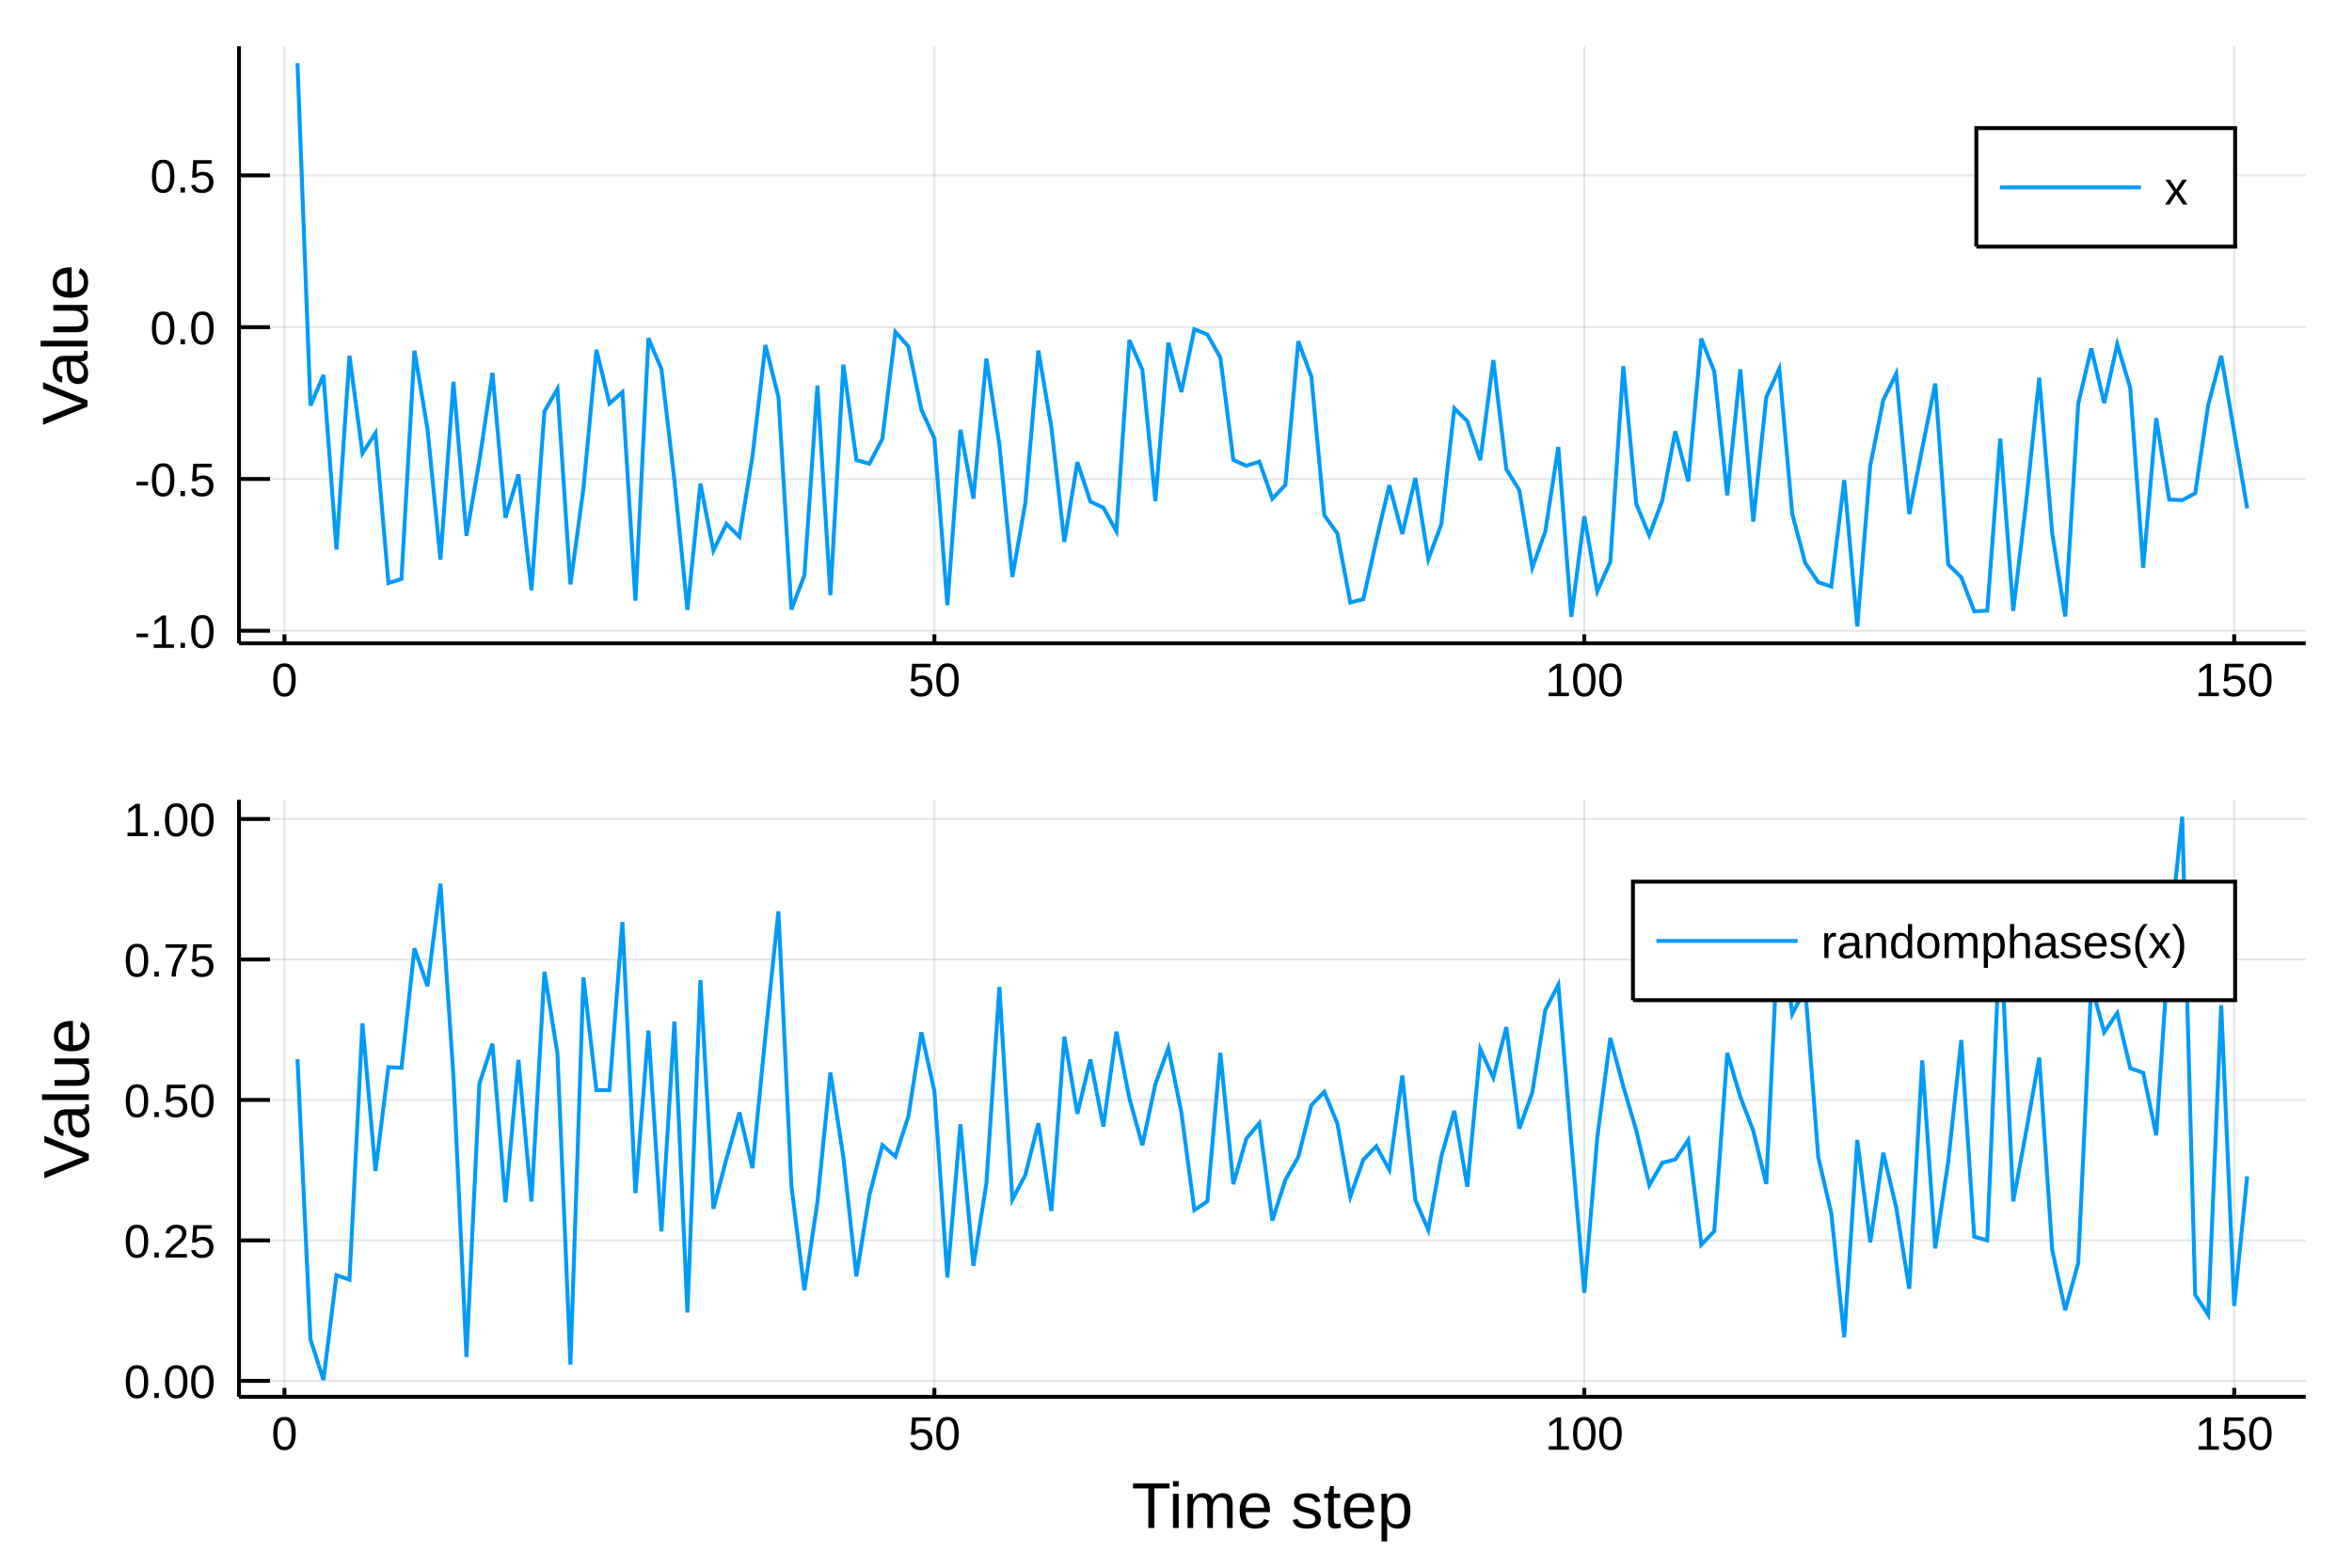
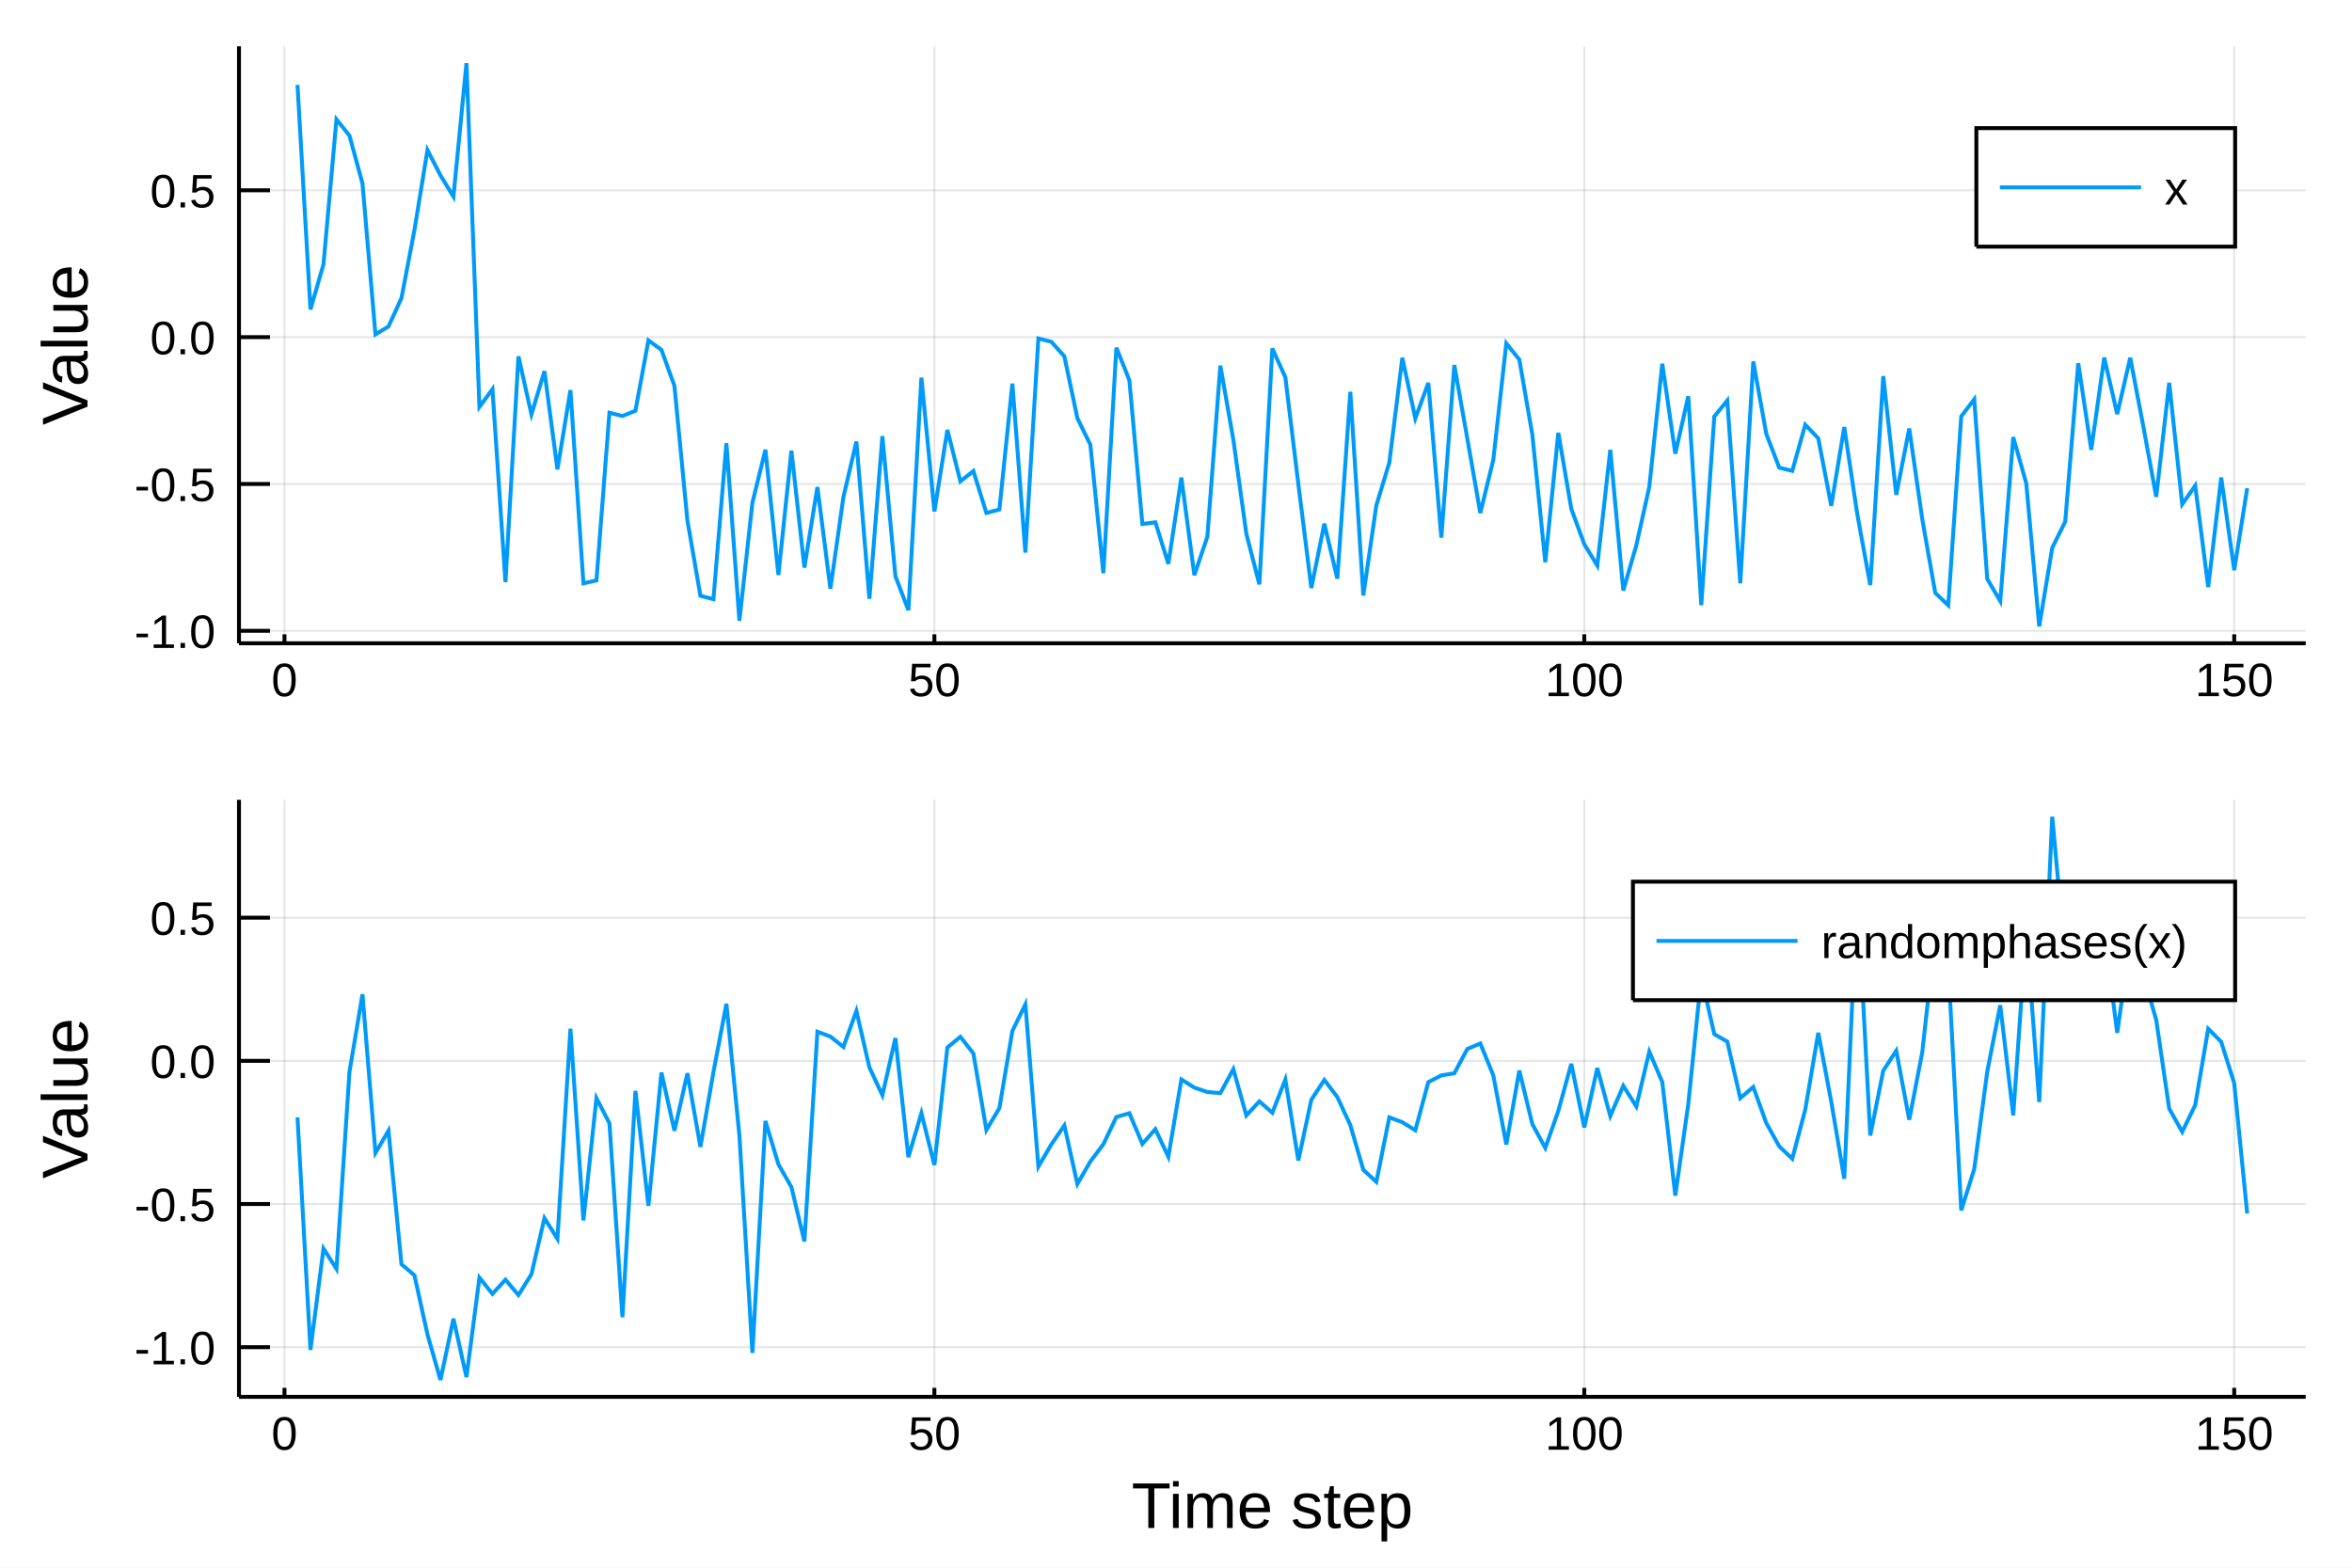
<svg xmlns="http://www.w3.org/2000/svg" width="600" height="400" viewBox="0 0 2400 1600">
  <defs>
-     <clipPath id="clip2800">
+     <clipPath id="clip4400">
      <rect x="0" y="0" width="2400" height="1600" />
    </clipPath>
  </defs>
-   <path clip-path="url(#clip2800)" d=" M0 1600 L2400 1600 L2400 0 L0 0  Z   " fill="#ffffff" fill-rule="evenodd" fill-opacity="1" />
+   <path clip-path="url(#clip4400)" d=" M0 1600 L2400 1600 L2400 0 L0 0  Z   " fill="#ffffff" fill-rule="evenodd" fill-opacity="1" />
  <defs>
-     <clipPath id="clip2801">
+     <clipPath id="clip4401">
      <rect x="480" y="0" width="1681" height="1600" />
    </clipPath>
  </defs>
-   <path clip-path="url(#clip2800)" d=" M243.864 656.547 L2352.76 656.547 L2352.76 47.244 L243.864 47.244  Z   " fill="#ffffff" fill-rule="evenodd" fill-opacity="1" />
+   <path clip-path="url(#clip4400)" d=" M243.864 656.547 L2352.76 656.547 L2352.76 47.244 L243.864 47.244  Z   " fill="#ffffff" fill-rule="evenodd" fill-opacity="1" />
  <defs>
-     <clipPath id="clip2802">
+     <clipPath id="clip4402">
      <rect x="243" y="47" width="2110" height="610" />
    </clipPath>
  </defs>
-   <polyline clip-path="url(#clip2802)" style="stroke:#000000; stroke-width:2; stroke-opacity:0.1; fill:none" points="   290.286,656.547 290.286,47.244    " />
-   <polyline clip-path="url(#clip2802)" style="stroke:#000000; stroke-width:2; stroke-opacity:0.1; fill:none" points="   953.46,656.547 953.46,47.244    " />
-   <polyline clip-path="url(#clip2802)" style="stroke:#000000; stroke-width:2; stroke-opacity:0.1; fill:none" points="   1616.63,656.547 1616.63,47.244    " />
-   <polyline clip-path="url(#clip2802)" style="stroke:#000000; stroke-width:2; stroke-opacity:0.1; fill:none" points="   2279.81,656.547 2279.81,47.244    " />
-   <polyline clip-path="url(#clip2802)" style="stroke:#000000; stroke-width:2; stroke-opacity:0.1; fill:none" points="   243.864,643.757 2352.76,643.757    " />
-   <polyline clip-path="url(#clip2802)" style="stroke:#000000; stroke-width:2; stroke-opacity:0.1; fill:none" points="   243.864,488.837 2352.76,488.837    " />
-   <polyline clip-path="url(#clip2802)" style="stroke:#000000; stroke-width:2; stroke-opacity:0.1; fill:none" points="   243.864,333.916 2352.76,333.916    " />
-   <polyline clip-path="url(#clip2802)" style="stroke:#000000; stroke-width:2; stroke-opacity:0.1; fill:none" points="   243.864,178.995 2352.76,178.995    " />
-   <polyline clip-path="url(#clip2800)" style="stroke:#000000; stroke-width:4; stroke-opacity:1; fill:none" points="   243.864,656.547 2352.76,656.547    " />
-   <polyline clip-path="url(#clip2800)" style="stroke:#000000; stroke-width:4; stroke-opacity:1; fill:none" points="   243.864,656.547 243.864,47.244    " />
-   <polyline clip-path="url(#clip2800)" style="stroke:#000000; stroke-width:4; stroke-opacity:1; fill:none" points="   290.286,656.547 290.286,647.407    " />
-   <polyline clip-path="url(#clip2800)" style="stroke:#000000; stroke-width:4; stroke-opacity:1; fill:none" points="   953.46,656.547 953.46,647.407    " />
-   <polyline clip-path="url(#clip2800)" style="stroke:#000000; stroke-width:4; stroke-opacity:1; fill:none" points="   1616.63,656.547 1616.63,647.407    " />
-   <polyline clip-path="url(#clip2800)" style="stroke:#000000; stroke-width:4; stroke-opacity:1; fill:none" points="   2279.81,656.547 2279.81,647.407    " />
-   <polyline clip-path="url(#clip2800)" style="stroke:#000000; stroke-width:4; stroke-opacity:1; fill:none" points="   243.864,643.757 275.498,643.757    " />
-   <polyline clip-path="url(#clip2800)" style="stroke:#000000; stroke-width:4; stroke-opacity:1; fill:none" points="   243.864,488.837 275.498,488.837    " />
-   <polyline clip-path="url(#clip2800)" style="stroke:#000000; stroke-width:4; stroke-opacity:1; fill:none" points="   243.864,333.916 275.498,333.916    " />
-   <polyline clip-path="url(#clip2800)" style="stroke:#000000; stroke-width:4; stroke-opacity:1; fill:none" points="   243.864,178.995 275.498,178.995    " />
-   <g clip-path="url(#clip2800)">
+   <polyline clip-path="url(#clip4402)" style="stroke:#000000; stroke-width:2; stroke-opacity:0.1; fill:none" points="   290.286,656.547 290.286,47.244    " />
+   <polyline clip-path="url(#clip4402)" style="stroke:#000000; stroke-width:2; stroke-opacity:0.1; fill:none" points="   953.46,656.547 953.46,47.244    " />
+   <polyline clip-path="url(#clip4402)" style="stroke:#000000; stroke-width:2; stroke-opacity:0.1; fill:none" points="   1616.63,656.547 1616.63,47.244    " />
+   <polyline clip-path="url(#clip4402)" style="stroke:#000000; stroke-width:2; stroke-opacity:0.1; fill:none" points="   2279.81,656.547 2279.81,47.244    " />
+   <polyline clip-path="url(#clip4402)" style="stroke:#000000; stroke-width:2; stroke-opacity:0.1; fill:none" points="   243.864,643.821 2352.76,643.821    " />
+   <polyline clip-path="url(#clip4402)" style="stroke:#000000; stroke-width:2; stroke-opacity:0.1; fill:none" points="   243.864,493.954 2352.76,493.954    " />
+   <polyline clip-path="url(#clip4402)" style="stroke:#000000; stroke-width:2; stroke-opacity:0.1; fill:none" points="   243.864,344.087 2352.76,344.087    " />
+   <polyline clip-path="url(#clip4402)" style="stroke:#000000; stroke-width:2; stroke-opacity:0.1; fill:none" points="   243.864,194.22 2352.76,194.22    " />
+   <polyline clip-path="url(#clip4400)" style="stroke:#000000; stroke-width:4; stroke-opacity:1; fill:none" points="   243.864,656.547 2352.76,656.547    " />
+   <polyline clip-path="url(#clip4400)" style="stroke:#000000; stroke-width:4; stroke-opacity:1; fill:none" points="   243.864,656.547 243.864,47.244    " />
+   <polyline clip-path="url(#clip4400)" style="stroke:#000000; stroke-width:4; stroke-opacity:1; fill:none" points="   290.286,656.547 290.286,647.407    " />
+   <polyline clip-path="url(#clip4400)" style="stroke:#000000; stroke-width:4; stroke-opacity:1; fill:none" points="   953.46,656.547 953.46,647.407    " />
+   <polyline clip-path="url(#clip4400)" style="stroke:#000000; stroke-width:4; stroke-opacity:1; fill:none" points="   1616.63,656.547 1616.63,647.407    " />
+   <polyline clip-path="url(#clip4400)" style="stroke:#000000; stroke-width:4; stroke-opacity:1; fill:none" points="   2279.81,656.547 2279.81,647.407    " />
+   <polyline clip-path="url(#clip4400)" style="stroke:#000000; stroke-width:4; stroke-opacity:1; fill:none" points="   243.864,643.821 275.498,643.821    " />
+   <polyline clip-path="url(#clip4400)" style="stroke:#000000; stroke-width:4; stroke-opacity:1; fill:none" points="   243.864,493.954 275.498,493.954    " />
+   <polyline clip-path="url(#clip4400)" style="stroke:#000000; stroke-width:4; stroke-opacity:1; fill:none" points="   243.864,344.087 275.498,344.087    " />
+   <polyline clip-path="url(#clip4400)" style="stroke:#000000; stroke-width:4; stroke-opacity:1; fill:none" points="   243.864,194.22 275.498,194.22    " />
+   <g clip-path="url(#clip4400)">
    <text style="fill:#000000; fill-opacity:1; font-family:Arial,Helvetica Neue,Helvetica,sans-serif; font-size:48px; text-anchor:middle;" transform="rotate(0, 290.286, 710.547)" x="290.286" y="710.547">0</text>
  </g>
-   <g clip-path="url(#clip2800)">
+   <g clip-path="url(#clip4400)">
    <text style="fill:#000000; fill-opacity:1; font-family:Arial,Helvetica Neue,Helvetica,sans-serif; font-size:48px; text-anchor:middle;" transform="rotate(0, 953.46, 710.547)" x="953.46" y="710.547">50</text>
  </g>
-   <g clip-path="url(#clip2800)">
+   <g clip-path="url(#clip4400)">
    <text style="fill:#000000; fill-opacity:1; font-family:Arial,Helvetica Neue,Helvetica,sans-serif; font-size:48px; text-anchor:middle;" transform="rotate(0, 1616.63, 710.547)" x="1616.63" y="710.547">100</text>
  </g>
-   <g clip-path="url(#clip2800)">
+   <g clip-path="url(#clip4400)">
    <text style="fill:#000000; fill-opacity:1; font-family:Arial,Helvetica Neue,Helvetica,sans-serif; font-size:48px; text-anchor:middle;" transform="rotate(0, 2279.81, 710.547)" x="2279.81" y="710.547">150</text>
  </g>
-   <g clip-path="url(#clip2800)">
-     <text style="fill:#000000; fill-opacity:1; font-family:Arial,Helvetica Neue,Helvetica,sans-serif; font-size:48px; text-anchor:end;" transform="rotate(0, 219.864, 661.257)" x="219.864" y="661.257">-1.0</text>
+   <g clip-path="url(#clip4400)">
+     <text style="fill:#000000; fill-opacity:1; font-family:Arial,Helvetica Neue,Helvetica,sans-serif; font-size:48px; text-anchor:end;" transform="rotate(0, 219.864, 661.321)" x="219.864" y="661.321">-1.0</text>
  </g>
-   <g clip-path="url(#clip2800)">
-     <text style="fill:#000000; fill-opacity:1; font-family:Arial,Helvetica Neue,Helvetica,sans-serif; font-size:48px; text-anchor:end;" transform="rotate(0, 219.864, 506.337)" x="219.864" y="506.337">-0.5</text>
+   <g clip-path="url(#clip4400)">
+     <text style="fill:#000000; fill-opacity:1; font-family:Arial,Helvetica Neue,Helvetica,sans-serif; font-size:48px; text-anchor:end;" transform="rotate(0, 219.864, 511.454)" x="219.864" y="511.454">-0.5</text>
  </g>
-   <g clip-path="url(#clip2800)">
-     <text style="fill:#000000; fill-opacity:1; font-family:Arial,Helvetica Neue,Helvetica,sans-serif; font-size:48px; text-anchor:end;" transform="rotate(0, 219.864, 351.416)" x="219.864" y="351.416">0.0</text>
+   <g clip-path="url(#clip4400)">
+     <text style="fill:#000000; fill-opacity:1; font-family:Arial,Helvetica Neue,Helvetica,sans-serif; font-size:48px; text-anchor:end;" transform="rotate(0, 219.864, 361.587)" x="219.864" y="361.587">0.0</text>
  </g>
-   <g clip-path="url(#clip2800)">
-     <text style="fill:#000000; fill-opacity:1; font-family:Arial,Helvetica Neue,Helvetica,sans-serif; font-size:48px; text-anchor:end;" transform="rotate(0, 219.864, 196.495)" x="219.864" y="196.495">0.5</text>
+   <g clip-path="url(#clip4400)">
+     <text style="fill:#000000; fill-opacity:1; font-family:Arial,Helvetica Neue,Helvetica,sans-serif; font-size:48px; text-anchor:end;" transform="rotate(0, 219.864, 211.72)" x="219.864" y="211.72">0.5</text>
  </g>
-   <g clip-path="url(#clip2800)">
+   <g clip-path="url(#clip4400)">
    <text style="fill:#000000; fill-opacity:1; font-family:Arial,Helvetica Neue,Helvetica,sans-serif; font-size:66px; text-anchor:middle;" transform="rotate(-90, 89.2861, 351.895)" x="89.286" y="351.895">Value</text>
  </g>
-   <polyline clip-path="url(#clip2802)" style="stroke:#009af9; stroke-width:4; stroke-opacity:1; fill:none" points="   303.55,64.489 316.813,413.953 330.077,382.793 343.34,560.923 356.604,363.084 369.867,462.565 383.131,442.003 396.394,595.12 409.658,590.915 422.921,357.965    436.184,437.623 449.448,571.135 462.711,389.693 475.975,546.857 489.238,469.889 502.502,380.584 515.765,528.504 529.029,484.239 542.292,602.351 555.556,419.848    568.819,396.94 582.083,596.494 595.346,498.558 608.61,357.029 621.873,411.849 635.137,400.267 648.4,613.087 661.663,345.16 674.927,376.687 688.19,490.235    701.454,622.441 714.717,493.627 727.981,561.914 741.244,534.733 754.508,547.819 767.771,466.188 781.035,352.156 794.298,405.102 807.562,622.084 820.825,587.165    834.089,393.466 847.352,607.408 860.616,372.134 873.879,469.538 887.142,473.259 900.406,447.798 913.669,338.739 926.933,353.697 940.196,418.063 953.46,447.545    966.723,617.69 979.987,438.56 993.25,508.952 1006.51,365.953 1019.78,453.814 1033.04,588.832 1046.3,513.05 1059.57,357.685 1072.83,435.988 1086.09,552.962    1099.36,471.654 1112.62,511.923 1125.88,518.128 1139.15,542.215 1152.41,347.044 1165.68,377.524 1178.94,511.366 1192.2,349.681 1205.47,400.08 1218.73,336.036    1231.99,341.409 1245.26,364.864 1258.52,469.442 1271.78,475.376 1285.05,471.141 1298.31,508.978 1311.57,494.996 1324.84,348.258 1338.1,384.327 1351.36,525.964    1364.63,544.407 1377.89,614.919 1391.15,611.562 1404.42,551.547 1417.68,495.134 1430.94,544.952 1444.21,487.837 1457.47,570.674 1470.74,535 1484,416.766    1497.26,429.879 1510.53,469.529 1523.79,367.546 1537.05,478.859 1550.32,500.243 1563.58,579.343 1576.84,542.478 1590.11,456.131 1603.37,629.655 1616.63,526.925    1629.9,603.411 1643.16,573.338 1656.42,373.763 1669.69,514.454 1682.95,546.461 1696.21,510.767 1709.48,440.168 1722.74,491.38 1736,345.557 1749.27,379.259    1762.53,505.519 1775.79,377.044 1789.06,532.351 1802.32,405.351 1815.59,376.453 1828.85,524.605 1842.11,574.618 1855.38,594.278 1868.64,598.628 1881.9,490.041    1895.17,639.302 1908.43,475.24 1921.69,408.369 1934.96,381.331 1948.22,524.669 1961.48,457.675 1974.75,391.409 1988.01,576.064 2001.27,589.141 2014.54,623.917    2027.8,623.311 2041.06,447.625 2054.33,623.487 2067.59,511.8 2080.85,385.459 2094.12,544.404 2107.38,629.251 2120.65,411.928 2133.91,355.641 2147.17,411.39    2160.44,351.424 2173.7,395.84 2186.96,579.496 2200.23,426.836 2213.49,509.807 2226.75,510.514 2240.02,503.395 2253.28,413.329 2266.54,363.197 2279.81,441.341    2293.07,518.946    " />
-   <path clip-path="url(#clip2800)" d=" M2016.69 251.724 L2280.76 251.724 L2280.76 130.764 L2016.69 130.764  Z   " fill="#ffffff" fill-rule="evenodd" fill-opacity="1" />
-   <polyline clip-path="url(#clip2800)" style="stroke:#000000; stroke-width:4; stroke-opacity:1; fill:none" points="   2016.69,251.724 2280.76,251.724 2280.76,130.764 2016.69,130.764 2016.69,251.724    " />
-   <polyline clip-path="url(#clip2800)" style="stroke:#009af9; stroke-width:4; stroke-opacity:1; fill:none" points="   2040.69,191.244 2184.69,191.244    " />
-   <g clip-path="url(#clip2800)">
+   <polyline clip-path="url(#clip4402)" style="stroke:#009af9; stroke-width:4; stroke-opacity:1; fill:none" points="   303.55,86.649 316.813,315.829 330.077,269.787 343.34,121.812 356.604,138.422 369.867,187.214 383.131,341.327 396.394,333.218 409.658,304.31 422.921,234.686    436.184,153.127 449.448,178.964 462.711,200.648 475.975,64.489 489.238,415.315 502.502,397.194 515.765,594.148 529.029,363.724 542.292,422.893 555.556,378.864    568.819,479.062 582.083,398.169 595.346,595.408 608.61,592.391 621.873,421.217 635.137,424.595 648.4,419.258 661.663,347.367 674.927,357.042 688.19,393.761    701.454,531.241 714.717,608.046 727.981,611.552 741.244,452.372 754.508,633.532 767.771,513.059 781.035,459.015 794.298,586.811 807.562,459.951 820.825,579.292    834.089,497.123 847.352,600.873 860.616,507.329 873.879,450.631 887.142,611.076 900.406,445.094 913.669,588.088 926.933,622.718 940.196,385.439 953.46,521.957    966.723,438.837 979.987,491.213 993.25,480.787 1006.51,523.539 1019.78,520.026 1033.04,391.545 1046.3,563.931 1059.57,345.418 1072.83,348.871 1086.09,363.686    1099.36,426.811 1112.62,453.956 1125.88,585.045 1139.15,354.885 1152.41,388.078 1165.68,534.844 1178.94,533.076 1192.2,575.45 1205.47,487.469 1218.73,587.055    1231.99,547.772 1245.26,373.174 1258.52,448.786 1271.78,544.776 1285.05,596.373 1298.31,355.634 1311.57,385.049 1324.84,494.036 1338.1,600.122 1351.36,534.475    1364.63,590.587 1377.89,399.888 1391.15,607.739 1404.42,515.815 1417.68,472.143 1430.94,365.186 1444.21,427.059 1457.47,390.762 1470.74,548.73 1484,372.57    1497.26,447.597 1510.53,523.644 1523.79,469.222 1537.05,350.476 1550.32,366.987 1563.58,443.457 1576.84,573.83 1590.11,441.729 1603.37,519.292 1616.63,555.463    1629.9,577.251 1643.16,459.086 1656.42,602.726 1669.69,556.604 1682.95,496.932 1696.21,371.247 1709.48,463.058 1722.74,404.462 1736,617.633 1749.27,425.105    1762.53,408.811 1775.79,595.317 1789.06,368.824 1802.32,442.787 1815.59,477.323 1828.85,480.563 1842.11,433.492 1855.38,447.374 1868.64,516.247 1881.9,435.898    1895.17,524.751 1908.43,597.139 1921.69,383.886 1934.96,505.063 1948.22,437.34 1961.48,529.769 1974.75,605.1 1988.01,617.771 2001.27,424.931 2014.54,407.525    2027.8,590.808 2041.06,613.491 2054.33,446.143 2067.59,493.133 2080.85,639.302 2094.12,559.11 2107.38,532.381 2120.65,370.737 2133.91,459.077 2147.17,365.023    2160.44,422.662 2173.7,365.135 2186.96,434.602 2200.23,507.082 2213.49,390.658 2226.75,514.652 2240.02,495.655 2253.28,599.191 2266.54,487.369 2279.81,581.908    2293.07,498.275    " />
+   <path clip-path="url(#clip4400)" d=" M2016.69 251.724 L2280.76 251.724 L2280.76 130.764 L2016.69 130.764  Z   " fill="#ffffff" fill-rule="evenodd" fill-opacity="1" />
+   <polyline clip-path="url(#clip4400)" style="stroke:#000000; stroke-width:4; stroke-opacity:1; fill:none" points="   2016.69,251.724 2280.76,251.724 2280.76,130.764 2016.69,130.764 2016.69,251.724    " />
+   <polyline clip-path="url(#clip4400)" style="stroke:#009af9; stroke-width:4; stroke-opacity:1; fill:none" points="   2040.69,191.244 2184.69,191.244    " />
+   <g clip-path="url(#clip4400)">
    <text style="fill:#000000; fill-opacity:1; font-family:Arial,Helvetica Neue,Helvetica,sans-serif; font-size:48px; text-anchor:start;" transform="rotate(0, 2208.69, 208.744)" x="2208.69" y="208.744">x</text>
  </g>
-   <path clip-path="url(#clip2800)" d=" M243.864 1425.62 L2352.76 1425.62 L2352.76 816.316 L243.864 816.316  Z   " fill="#ffffff" fill-rule="evenodd" fill-opacity="1" />
+   <path clip-path="url(#clip4400)" d=" M243.864 1425.62 L2352.76 1425.62 L2352.76 816.316 L243.864 816.316  Z   " fill="#ffffff" fill-rule="evenodd" fill-opacity="1" />
  <defs>
-     <clipPath id="clip2803">
+     <clipPath id="clip4403">
      <rect x="243" y="816" width="2110" height="610" />
    </clipPath>
  </defs>
-   <polyline clip-path="url(#clip2803)" style="stroke:#000000; stroke-width:2; stroke-opacity:0.1; fill:none" points="   290.286,1425.62 290.286,816.316    " />
-   <polyline clip-path="url(#clip2803)" style="stroke:#000000; stroke-width:2; stroke-opacity:0.1; fill:none" points="   953.46,1425.62 953.46,816.316    " />
-   <polyline clip-path="url(#clip2803)" style="stroke:#000000; stroke-width:2; stroke-opacity:0.1; fill:none" points="   1616.63,1425.62 1616.63,816.316    " />
-   <polyline clip-path="url(#clip2803)" style="stroke:#000000; stroke-width:2; stroke-opacity:0.1; fill:none" points="   2279.81,1425.62 2279.81,816.316    " />
-   <polyline clip-path="url(#clip2803)" style="stroke:#000000; stroke-width:2; stroke-opacity:0.1; fill:none" points="   243.864,1409.33 2352.76,1409.33    " />
-   <polyline clip-path="url(#clip2803)" style="stroke:#000000; stroke-width:2; stroke-opacity:0.1; fill:none" points="   243.864,1265.96 2352.76,1265.96    " />
-   <polyline clip-path="url(#clip2803)" style="stroke:#000000; stroke-width:2; stroke-opacity:0.1; fill:none" points="   243.864,1122.6 2352.76,1122.6    " />
-   <polyline clip-path="url(#clip2803)" style="stroke:#000000; stroke-width:2; stroke-opacity:0.1; fill:none" points="   243.864,979.236 2352.76,979.236    " />
-   <polyline clip-path="url(#clip2803)" style="stroke:#000000; stroke-width:2; stroke-opacity:0.1; fill:none" points="   243.864,835.872 2352.76,835.872    " />
-   <polyline clip-path="url(#clip2800)" style="stroke:#000000; stroke-width:4; stroke-opacity:1; fill:none" points="   243.864,1425.62 2352.76,1425.62    " />
-   <polyline clip-path="url(#clip2800)" style="stroke:#000000; stroke-width:4; stroke-opacity:1; fill:none" points="   243.864,1425.62 243.864,816.316    " />
-   <polyline clip-path="url(#clip2800)" style="stroke:#000000; stroke-width:4; stroke-opacity:1; fill:none" points="   290.286,1425.62 290.286,1416.48    " />
-   <polyline clip-path="url(#clip2800)" style="stroke:#000000; stroke-width:4; stroke-opacity:1; fill:none" points="   953.46,1425.62 953.46,1416.48    " />
-   <polyline clip-path="url(#clip2800)" style="stroke:#000000; stroke-width:4; stroke-opacity:1; fill:none" points="   1616.63,1425.62 1616.63,1416.48    " />
-   <polyline clip-path="url(#clip2800)" style="stroke:#000000; stroke-width:4; stroke-opacity:1; fill:none" points="   2279.81,1425.62 2279.81,1416.48    " />
-   <polyline clip-path="url(#clip2800)" style="stroke:#000000; stroke-width:4; stroke-opacity:1; fill:none" points="   243.864,1409.33 275.498,1409.33    " />
-   <polyline clip-path="url(#clip2800)" style="stroke:#000000; stroke-width:4; stroke-opacity:1; fill:none" points="   243.864,1265.96 275.498,1265.96    " />
-   <polyline clip-path="url(#clip2800)" style="stroke:#000000; stroke-width:4; stroke-opacity:1; fill:none" points="   243.864,1122.6 275.498,1122.6    " />
-   <polyline clip-path="url(#clip2800)" style="stroke:#000000; stroke-width:4; stroke-opacity:1; fill:none" points="   243.864,979.236 275.498,979.236    " />
-   <polyline clip-path="url(#clip2800)" style="stroke:#000000; stroke-width:4; stroke-opacity:1; fill:none" points="   243.864,835.872 275.498,835.872    " />
-   <g clip-path="url(#clip2800)">
+   <polyline clip-path="url(#clip4403)" style="stroke:#000000; stroke-width:2; stroke-opacity:0.1; fill:none" points="   290.286,1425.62 290.286,816.316    " />
+   <polyline clip-path="url(#clip4403)" style="stroke:#000000; stroke-width:2; stroke-opacity:0.1; fill:none" points="   953.46,1425.62 953.46,816.316    " />
+   <polyline clip-path="url(#clip4403)" style="stroke:#000000; stroke-width:2; stroke-opacity:0.1; fill:none" points="   1616.63,1425.62 1616.63,816.316    " />
+   <polyline clip-path="url(#clip4403)" style="stroke:#000000; stroke-width:2; stroke-opacity:0.1; fill:none" points="   2279.81,1425.62 2279.81,816.316    " />
+   <polyline clip-path="url(#clip4403)" style="stroke:#000000; stroke-width:2; stroke-opacity:0.1; fill:none" points="   243.864,1374.94 2352.76,1374.94    " />
+   <polyline clip-path="url(#clip4403)" style="stroke:#000000; stroke-width:2; stroke-opacity:0.1; fill:none" points="   243.864,1228.83 2352.76,1228.83    " />
+   <polyline clip-path="url(#clip4403)" style="stroke:#000000; stroke-width:2; stroke-opacity:0.1; fill:none" points="   243.864,1082.72 2352.76,1082.72    " />
+   <polyline clip-path="url(#clip4403)" style="stroke:#000000; stroke-width:2; stroke-opacity:0.1; fill:none" points="   243.864,936.606 2352.76,936.606    " />
+   <polyline clip-path="url(#clip4400)" style="stroke:#000000; stroke-width:4; stroke-opacity:1; fill:none" points="   243.864,1425.62 2352.76,1425.62    " />
+   <polyline clip-path="url(#clip4400)" style="stroke:#000000; stroke-width:4; stroke-opacity:1; fill:none" points="   243.864,1425.62 243.864,816.316    " />
+   <polyline clip-path="url(#clip4400)" style="stroke:#000000; stroke-width:4; stroke-opacity:1; fill:none" points="   290.286,1425.62 290.286,1416.48    " />
+   <polyline clip-path="url(#clip4400)" style="stroke:#000000; stroke-width:4; stroke-opacity:1; fill:none" points="   953.46,1425.62 953.46,1416.48    " />
+   <polyline clip-path="url(#clip4400)" style="stroke:#000000; stroke-width:4; stroke-opacity:1; fill:none" points="   1616.63,1425.62 1616.63,1416.48    " />
+   <polyline clip-path="url(#clip4400)" style="stroke:#000000; stroke-width:4; stroke-opacity:1; fill:none" points="   2279.81,1425.62 2279.81,1416.48    " />
+   <polyline clip-path="url(#clip4400)" style="stroke:#000000; stroke-width:4; stroke-opacity:1; fill:none" points="   243.864,1374.94 275.498,1374.94    " />
+   <polyline clip-path="url(#clip4400)" style="stroke:#000000; stroke-width:4; stroke-opacity:1; fill:none" points="   243.864,1228.83 275.498,1228.83    " />
+   <polyline clip-path="url(#clip4400)" style="stroke:#000000; stroke-width:4; stroke-opacity:1; fill:none" points="   243.864,1082.72 275.498,1082.72    " />
+   <polyline clip-path="url(#clip4400)" style="stroke:#000000; stroke-width:4; stroke-opacity:1; fill:none" points="   243.864,936.606 275.498,936.606    " />
+   <g clip-path="url(#clip4400)">
    <text style="fill:#000000; fill-opacity:1; font-family:Arial,Helvetica Neue,Helvetica,sans-serif; font-size:48px; text-anchor:middle;" transform="rotate(0, 290.286, 1479.62)" x="290.286" y="1479.62">0</text>
  </g>
-   <g clip-path="url(#clip2800)">
+   <g clip-path="url(#clip4400)">
    <text style="fill:#000000; fill-opacity:1; font-family:Arial,Helvetica Neue,Helvetica,sans-serif; font-size:48px; text-anchor:middle;" transform="rotate(0, 953.46, 1479.62)" x="953.46" y="1479.62">50</text>
  </g>
-   <g clip-path="url(#clip2800)">
+   <g clip-path="url(#clip4400)">
    <text style="fill:#000000; fill-opacity:1; font-family:Arial,Helvetica Neue,Helvetica,sans-serif; font-size:48px; text-anchor:middle;" transform="rotate(0, 1616.63, 1479.62)" x="1616.63" y="1479.62">100</text>
  </g>
-   <g clip-path="url(#clip2800)">
+   <g clip-path="url(#clip4400)">
    <text style="fill:#000000; fill-opacity:1; font-family:Arial,Helvetica Neue,Helvetica,sans-serif; font-size:48px; text-anchor:middle;" transform="rotate(0, 2279.81, 1479.62)" x="2279.81" y="1479.62">150</text>
  </g>
-   <g clip-path="url(#clip2800)">
-     <text style="fill:#000000; fill-opacity:1; font-family:Arial,Helvetica Neue,Helvetica,sans-serif; font-size:48px; text-anchor:end;" transform="rotate(0, 219.864, 1426.83)" x="219.864" y="1426.83">0.00</text>
+   <g clip-path="url(#clip4400)">
+     <text style="fill:#000000; fill-opacity:1; font-family:Arial,Helvetica Neue,Helvetica,sans-serif; font-size:48px; text-anchor:end;" transform="rotate(0, 219.864, 1392.44)" x="219.864" y="1392.44">-1.0</text>
  </g>
-   <g clip-path="url(#clip2800)">
-     <text style="fill:#000000; fill-opacity:1; font-family:Arial,Helvetica Neue,Helvetica,sans-serif; font-size:48px; text-anchor:end;" transform="rotate(0, 219.864, 1283.46)" x="219.864" y="1283.46">0.25</text>
+   <g clip-path="url(#clip4400)">
+     <text style="fill:#000000; fill-opacity:1; font-family:Arial,Helvetica Neue,Helvetica,sans-serif; font-size:48px; text-anchor:end;" transform="rotate(0, 219.864, 1246.33)" x="219.864" y="1246.33">-0.5</text>
  </g>
-   <g clip-path="url(#clip2800)">
-     <text style="fill:#000000; fill-opacity:1; font-family:Arial,Helvetica Neue,Helvetica,sans-serif; font-size:48px; text-anchor:end;" transform="rotate(0, 219.864, 1140.1)" x="219.864" y="1140.1">0.50</text>
+   <g clip-path="url(#clip4400)">
+     <text style="fill:#000000; fill-opacity:1; font-family:Arial,Helvetica Neue,Helvetica,sans-serif; font-size:48px; text-anchor:end;" transform="rotate(0, 219.864, 1100.22)" x="219.864" y="1100.22">0.0</text>
  </g>
-   <g clip-path="url(#clip2800)">
-     <text style="fill:#000000; fill-opacity:1; font-family:Arial,Helvetica Neue,Helvetica,sans-serif; font-size:48px; text-anchor:end;" transform="rotate(0, 219.864, 996.736)" x="219.864" y="996.736">0.75</text>
+   <g clip-path="url(#clip4400)">
+     <text style="fill:#000000; fill-opacity:1; font-family:Arial,Helvetica Neue,Helvetica,sans-serif; font-size:48px; text-anchor:end;" transform="rotate(0, 219.864, 954.106)" x="219.864" y="954.106">0.5</text>
  </g>
-   <g clip-path="url(#clip2800)">
-     <text style="fill:#000000; fill-opacity:1; font-family:Arial,Helvetica Neue,Helvetica,sans-serif; font-size:48px; text-anchor:end;" transform="rotate(0, 219.864, 853.372)" x="219.864" y="853.372">1.00</text>
-   </g>
-   <g clip-path="url(#clip2800)">
+   <g clip-path="url(#clip4400)">
    <text style="fill:#000000; fill-opacity:1; font-family:Arial,Helvetica Neue,Helvetica,sans-serif; font-size:66px; text-anchor:middle;" transform="rotate(0, 1298.31, 1559.48)" x="1298.31" y="1559.48">Time step</text>
  </g>
-   <g clip-path="url(#clip2800)">
-     <text style="fill:#000000; fill-opacity:1; font-family:Arial,Helvetica Neue,Helvetica,sans-serif; font-size:66px; text-anchor:middle;" transform="rotate(-90, 90.6339, 1120.97)" x="90.634" y="1120.97">Value</text>
+   <g clip-path="url(#clip4400)">
+     <text style="fill:#000000; fill-opacity:1; font-family:Arial,Helvetica Neue,Helvetica,sans-serif; font-size:66px; text-anchor:middle;" transform="rotate(-90, 89.2861, 1120.97)" x="89.286" y="1120.97">Value</text>
  </g>
-   <polyline clip-path="url(#clip2803)" style="stroke:#009af9; stroke-width:4; stroke-opacity:1; fill:none" points="   303.55,1080.99 316.813,1367.06 330.077,1408.37 343.34,1301.48 356.604,1306.04 369.867,1044.41 383.131,1195.11 396.394,1089.13 409.658,1089.86 422.921,967.918    436.184,1006.47 449.448,901.904 462.711,1098.68 475.975,1384.93 489.238,1105.79 502.502,1065.25 515.765,1227.01 529.029,1081.79 542.292,1226.33 555.556,991.809    568.819,1075.32 582.083,1392.72 595.346,997.526 608.61,1112.61 621.873,1112.67 635.137,940.938 648.4,1217.72 661.663,1051.75 674.927,1256.74 688.19,1042.61    701.454,1339.59 714.717,1000.29 727.981,1233.73 741.244,1182.74 754.508,1135.46 767.771,1192.23 781.035,1057.05 794.298,930.046 807.562,1210.23 820.825,1316.72    834.089,1226.93 847.352,1094.66 860.616,1181.48 873.879,1302.61 887.142,1219.78 900.406,1168.7 913.669,1180.39 926.933,1139.24 940.196,1053.61 953.46,1113.59    966.723,1303.85 979.987,1147.45 993.25,1291.93 1006.51,1207.74 1019.78,1007.3 1033.04,1224.31 1046.3,1199.06 1059.57,1146.37 1072.83,1235.9 1086.09,1058    1099.36,1136.76 1112.62,1081.37 1125.88,1149.75 1139.15,1052.9 1152.41,1120.76 1165.68,1168.87 1178.94,1106.56 1192.2,1069.65 1205.47,1135.39 1218.73,1235.08    1231.99,1226.11 1245.26,1074.49 1258.52,1208.56 1271.78,1162.14 1285.05,1146.29 1298.31,1245.75 1311.57,1204.33 1324.84,1180.67 1338.1,1128 1351.36,1114.34    1364.63,1146.59 1377.89,1221.26 1391.15,1183.59 1404.42,1169.89 1417.68,1194 1430.94,1097.71 1444.21,1224.59 1457.47,1255.28 1470.74,1180.33 1484,1133.7    1497.26,1211.22 1510.53,1070.81 1523.79,1099.79 1537.05,1048.34 1550.32,1151.97 1563.58,1114.88 1576.84,1030.91 1590.11,1005.01 1603.37,1164.99 1616.63,1319.45    1629.9,1160.9 1643.16,1059.39 1656.42,1108.73 1669.69,1153.89 1682.95,1209.69 1696.21,1186.79 1709.48,1183.36 1722.74,1163.5 1736,1270.41 1749.27,1256.54    1762.53,1074.66 1775.79,1119.25 1789.06,1154.18 1802.32,1208.39 1815.59,928.899 1828.85,1034.93 1842.11,1009.07 1855.38,1181.08 1868.64,1238.22 1881.9,1364.82    1895.17,1163.46 1908.43,1267.96 1921.69,1176.53 1934.96,1232.69 1948.22,1315.35 1961.48,1082.22 1974.75,1274.15 1988.01,1185.45 2001.27,1061.46 2014.54,1262.24    2027.8,1265.89 2041.06,946.171 2054.33,1226.19 2067.59,1154.27 2080.85,1079.41 2094.12,1275.87 2107.38,1337.21 2120.65,1289.09 2133.91,1005.22 2147.17,1053.5    2160.44,1033.94 2173.7,1090.22 2186.96,1094.9 2200.23,1158.7 2213.49,960.789 2226.75,833.56 2240.02,1321.67 2253.28,1341.94 2266.54,1025.94 2279.81,1332.79    2293.07,1200.58    " />
-   <path clip-path="url(#clip2800)" d=" M1666.28 1020.8 L2280.76 1020.8 L2280.76 899.836 L1666.28 899.836  Z   " fill="#ffffff" fill-rule="evenodd" fill-opacity="1" />
-   <polyline clip-path="url(#clip2800)" style="stroke:#000000; stroke-width:4; stroke-opacity:1; fill:none" points="   1666.28,1020.8 2280.76,1020.8 2280.76,899.836 1666.28,899.836 1666.28,1020.8    " />
-   <polyline clip-path="url(#clip2800)" style="stroke:#009af9; stroke-width:4; stroke-opacity:1; fill:none" points="   1690.28,960.316 1834.28,960.316    " />
-   <g clip-path="url(#clip2800)">
+   <polyline clip-path="url(#clip4403)" style="stroke:#009af9; stroke-width:4; stroke-opacity:1; fill:none" points="   303.55,1140.39 316.813,1377.73 330.077,1274.29 343.34,1295.06 356.604,1093.93 369.867,1014.8 383.131,1176.65 396.394,1154.02 409.658,1290.31 422.921,1301.61    436.184,1361.95 449.448,1408.37 462.711,1345.9 475.975,1405.48 489.238,1304 502.502,1320.54 515.765,1306.05 529.029,1321.73 542.292,1300.47 555.556,1243.22    568.819,1264.38 582.083,1049.95 595.346,1245.53 608.61,1120.75 621.873,1146.44 635.137,1344.41 648.4,1113.41 661.663,1230.67 674.927,1094.69 688.19,1154.02    701.454,1095.41 714.717,1170.54 727.981,1094.25 741.244,1024.53 754.508,1159.01 767.771,1380.82 781.035,1144.08 794.298,1188.31 807.562,1211.52 820.825,1267.02    834.089,1052.98 847.352,1057.95 860.616,1068.52 873.879,1031.75 887.142,1089.42 900.406,1117.76 913.669,1059.47 926.933,1180.99 940.196,1136.07 953.46,1189.03    966.723,1069.05 979.987,1058.19 993.25,1075.15 1006.51,1153.26 1019.78,1130.97 1033.04,1052.19 1046.3,1025.06 1059.57,1190.71 1072.83,1167.95 1086.09,1148.66    1099.36,1208.38 1112.62,1185.41 1125.88,1167.86 1139.15,1140.02 1152.41,1136.16 1165.68,1167.5 1178.94,1152.43 1192.2,1180.63 1205.47,1101.7 1218.73,1110.03    1231.99,1114.55 1245.26,1115.62 1258.52,1091.21 1271.78,1138.44 1285.05,1124.08 1298.31,1135.73 1311.57,1101.71 1324.84,1184.35 1338.1,1122.42 1351.36,1102.2    1364.63,1119.68 1377.89,1148.36 1391.15,1193.93 1404.42,1206.22 1417.68,1140.37 1430.94,1145.35 1444.21,1153.59 1457.47,1104.44 1470.74,1097.56 1484,1095.4    1497.26,1070.59 1510.53,1064.99 1523.79,1097.55 1537.05,1168.15 1550.32,1092.65 1563.58,1147.19 1576.84,1171.62 1590.11,1133.79 1603.37,1085.74 1616.63,1150.67    1629.9,1090.04 1643.16,1139.07 1656.42,1108.17 1669.69,1129.28 1682.95,1073.35 1696.21,1104.33 1709.48,1220.24 1722.74,1126.92 1736,996.918 1749.27,1055.48    1762.53,1063.03 1775.79,1120.79 1789.06,1109.41 1802.32,1146.14 1815.59,1170.02 1828.85,1182.6 1842.11,1132.46 1855.38,1054.11 1868.64,1124.48 1881.9,1203.1    1895.17,908.797 1908.43,1158.94 1921.69,1092.73 1934.96,1072.41 1948.22,1142.8 1961.48,1074.05 1974.75,954.253 1988.01,984.736 2001.27,1235.3 2014.54,1193.15    2027.8,1093.73 2041.06,1025.91 2054.33,1138.38 2067.59,949.014 2080.85,1124.77 2094.12,833.56 2107.38,978.647 2120.65,977.525 2133.91,1007.74 2147.17,951.573    2160.44,1054.12 2173.7,960.2 2186.96,994.559 2200.23,1040.98 2213.49,1131.47 2226.75,1155.16 2240.02,1127.87 2253.28,1049.99 2266.54,1063.32 2279.81,1105.55    2293.07,1238.5    " />
+   <path clip-path="url(#clip4400)" d=" M1666.28 1020.8 L2280.76 1020.8 L2280.76 899.836 L1666.28 899.836  Z   " fill="#ffffff" fill-rule="evenodd" fill-opacity="1" />
+   <polyline clip-path="url(#clip4400)" style="stroke:#000000; stroke-width:4; stroke-opacity:1; fill:none" points="   1666.28,1020.8 2280.76,1020.8 2280.76,899.836 1666.28,899.836 1666.28,1020.8    " />
+   <polyline clip-path="url(#clip4400)" style="stroke:#009af9; stroke-width:4; stroke-opacity:1; fill:none" points="   1690.28,960.316 1834.28,960.316    " />
+   <g clip-path="url(#clip4400)">
    <text style="fill:#000000; fill-opacity:1; font-family:Arial,Helvetica Neue,Helvetica,sans-serif; font-size:48px; text-anchor:start;" transform="rotate(0, 1858.28, 977.816)" x="1858.28" y="977.816">randomphases(x)</text>
  </g>
</svg>
